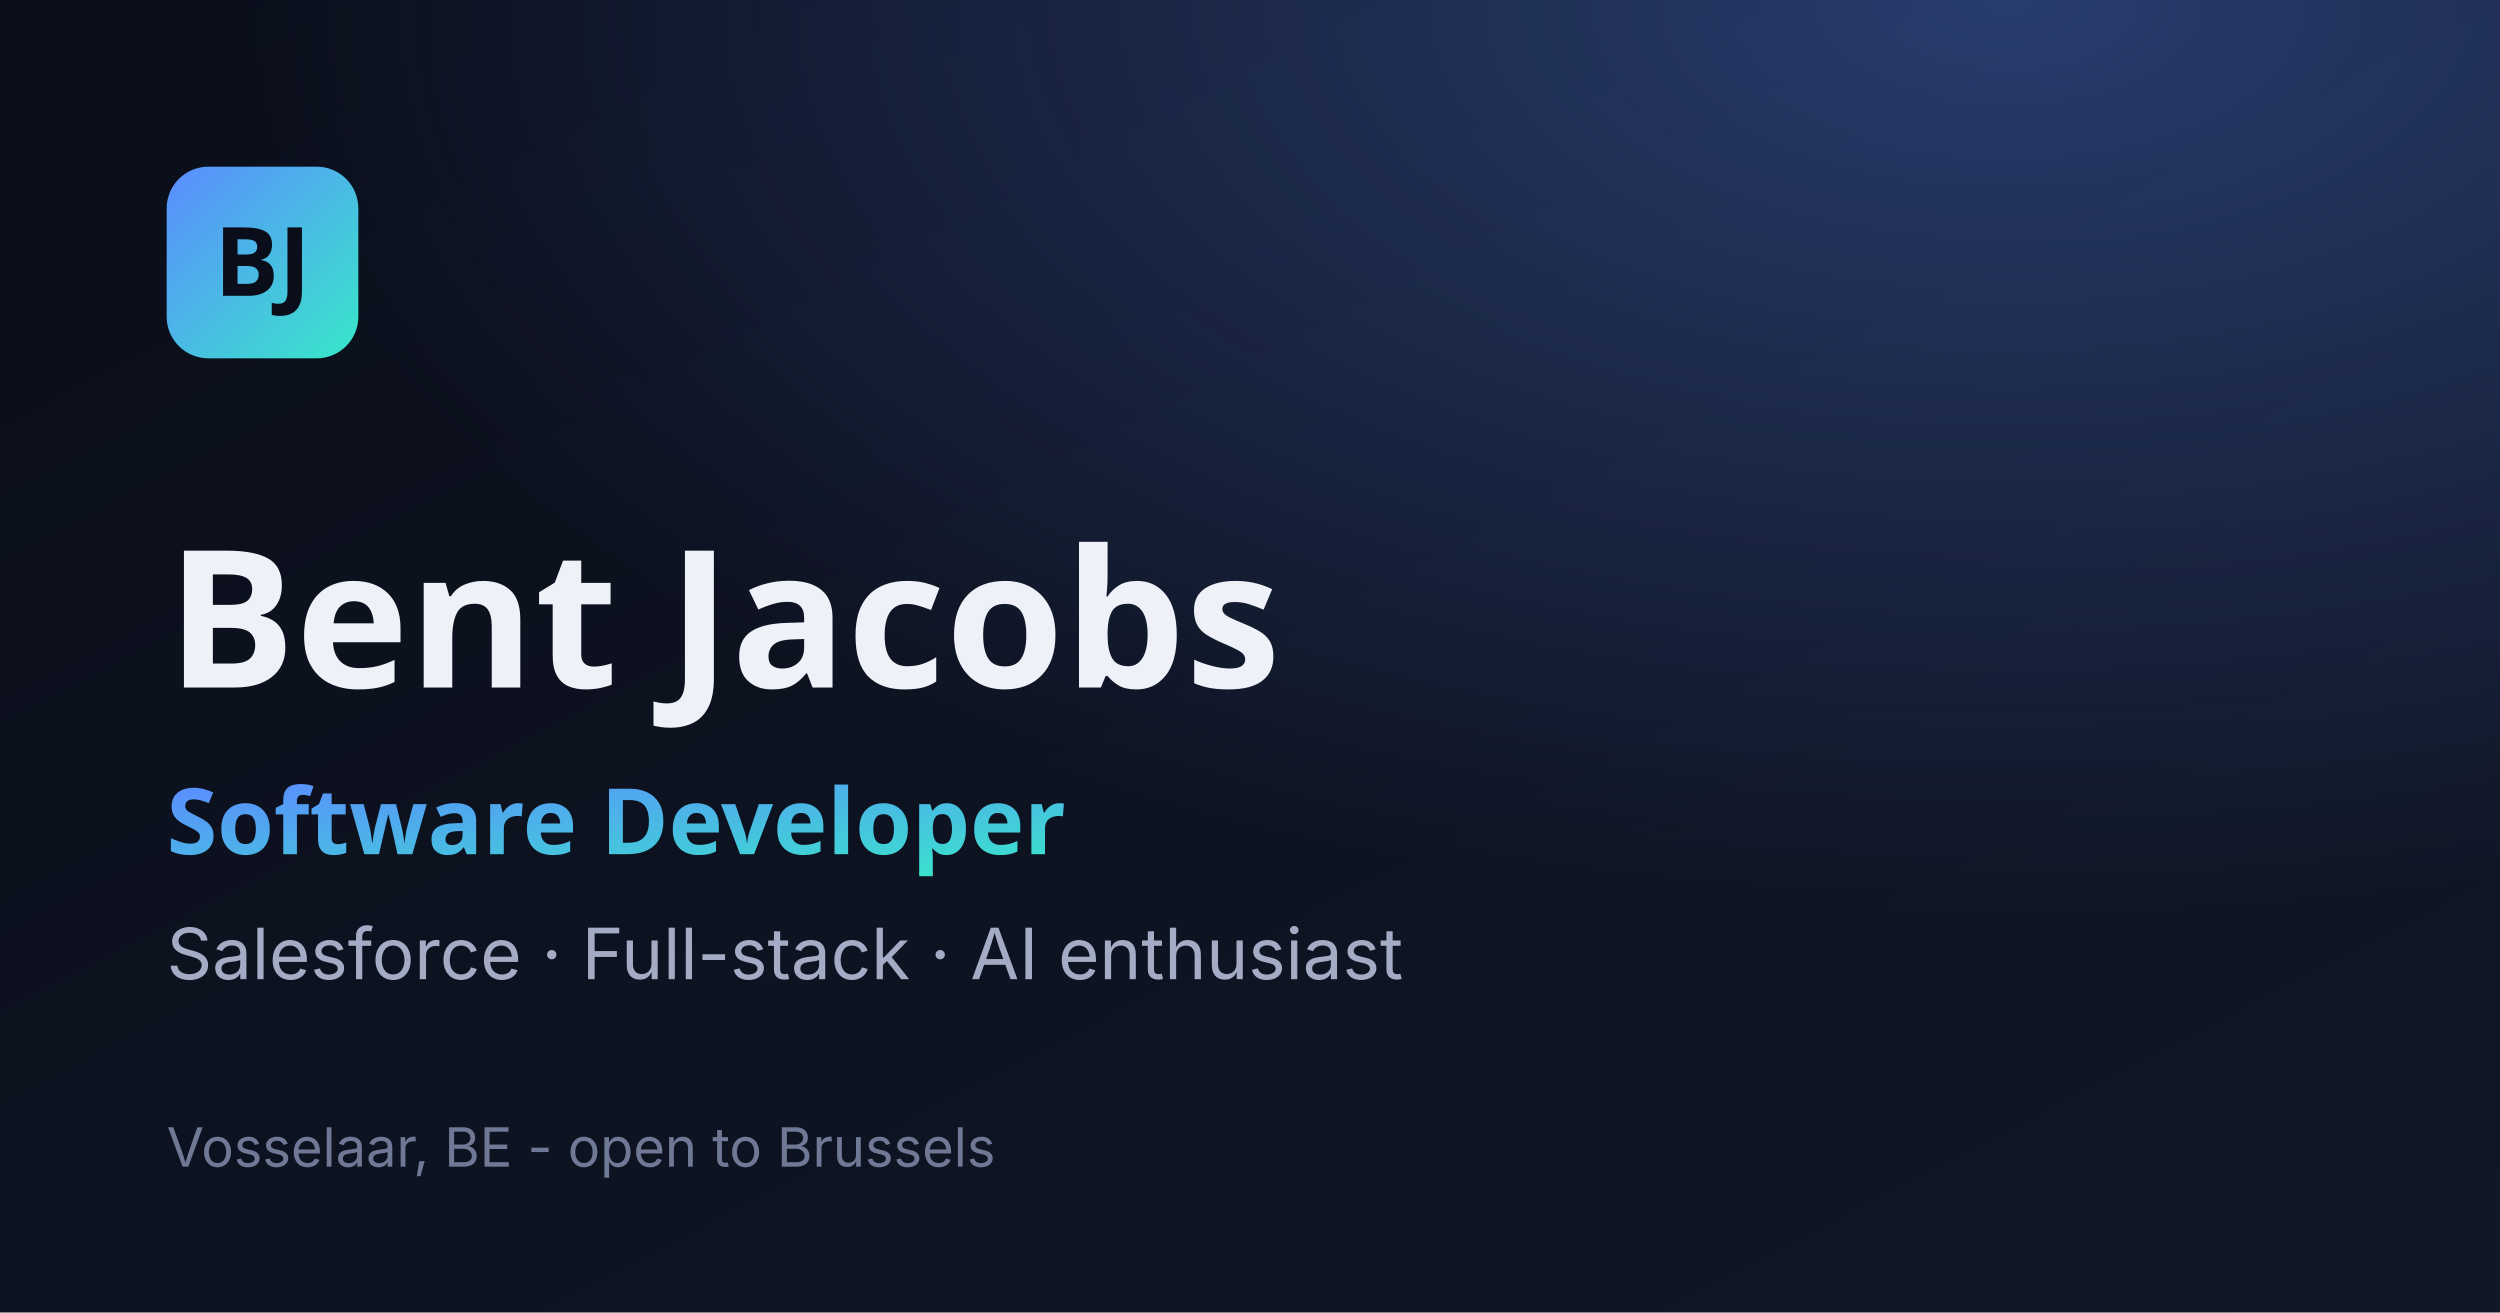
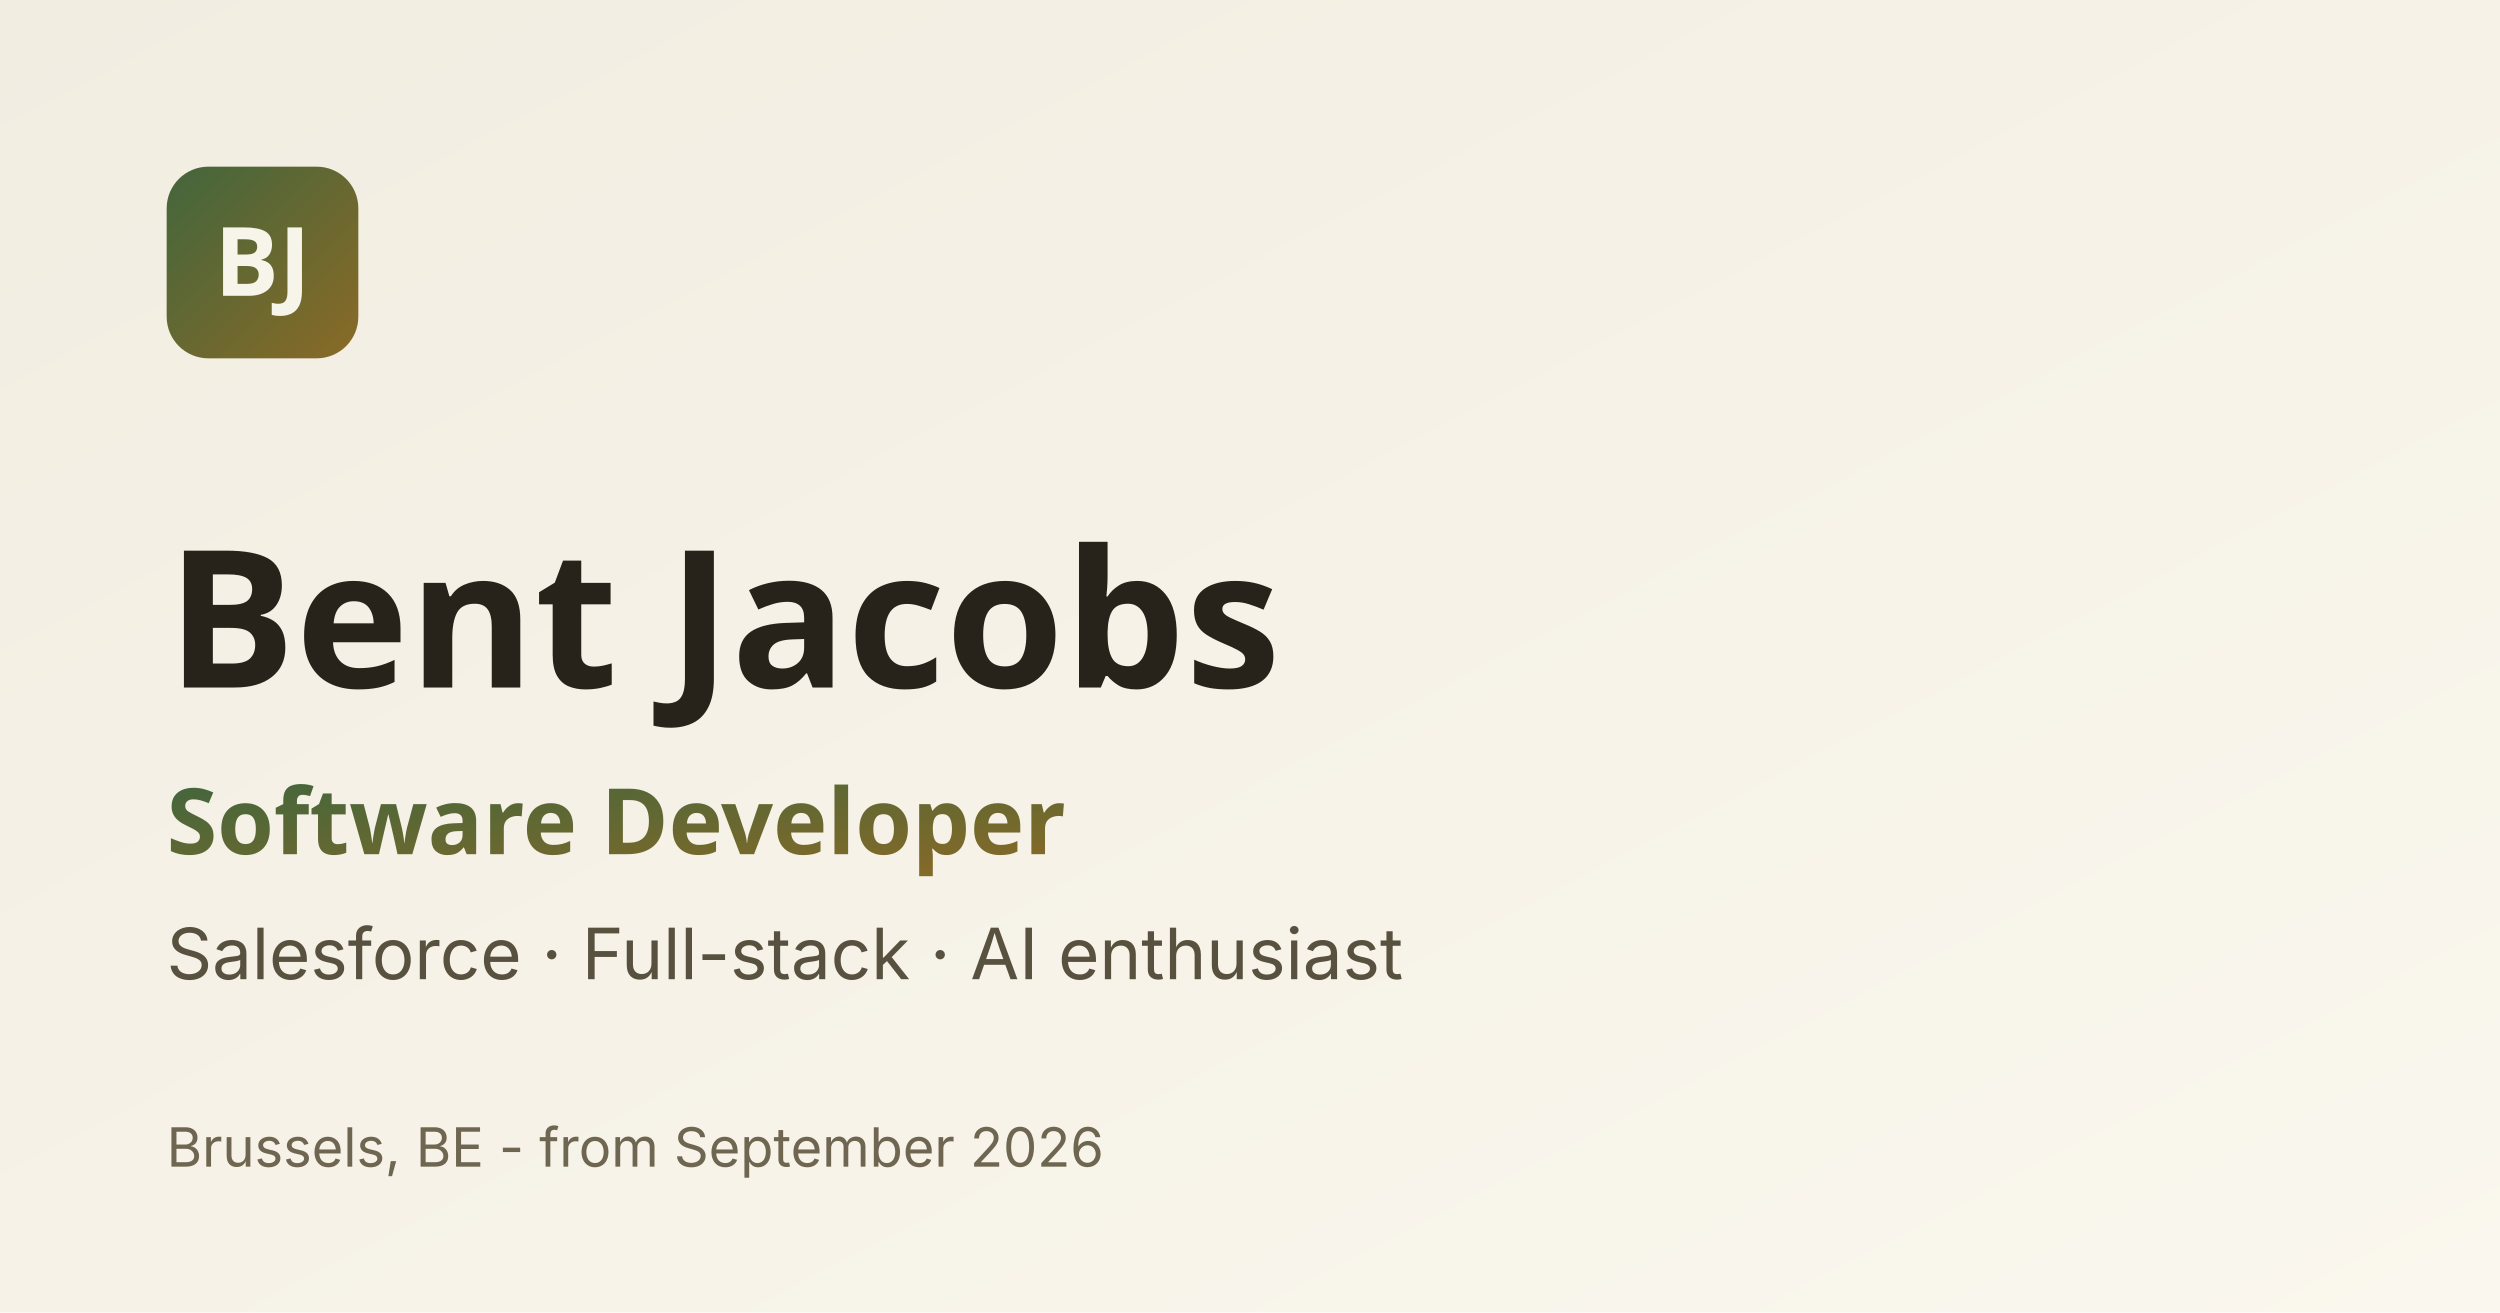
<svg xmlns="http://www.w3.org/2000/svg" viewBox="0 0 1200 630" width="1200" height="630">
  <defs>
    <linearGradient id="bg" x1="0" y1="0" x2="1" y2="1">
-       <stop offset="0" stop-color="#0a0e1a" />
-       <stop offset="1" stop-color="#111727" />
+       <stop offset="0" stop-color="#f2ede1" />
+       <stop offset="1" stop-color="#faf7ee" />
    </linearGradient>
    <linearGradient id="accent" x1="0" y1="0" x2="1" y2="1">
-       <stop offset="0" stop-color="#5b8cff" />
-       <stop offset="1" stop-color="#38e8c9" />
+       <stop offset="0" stop-color="#43663c" />
+       <stop offset="1" stop-color="#8a6a26" />
    </linearGradient>
-     <radialGradient id="glow" cx="80%" cy="0%" r="70%">
-       <stop offset="0" stop-color="#5b8cff" stop-opacity="0.35" />
-       <stop offset="1" stop-color="#5b8cff" stop-opacity="0" />
-     </radialGradient>
  </defs>
  <rect width="1200" height="630" fill="url(#bg)" />
-   <rect width="1200" height="630" fill="url(#glow)" />
  <rect x="80" y="80" width="92" height="92" rx="20" fill="url(#accent)" />
-   <text x="126" y="142" text-anchor="middle" font-family="'Space Grotesk', system-ui, sans-serif" font-size="46" font-weight="700" fill="#0a0e1a">BJ</text>
-   <text x="80" y="330" font-family="'Space Grotesk', system-ui, sans-serif" font-size="92" font-weight="700" fill="#eef1f8">Bent Jacobs</text>
+   <text x="126" y="142" text-anchor="middle" font-family="'Space Grotesk', system-ui, sans-serif" font-size="46" font-weight="700" fill="#f7f4ea">BJ</text>
+   <text x="80" y="330" font-family="'Space Grotesk', system-ui, sans-serif" font-size="92" font-weight="700" fill="#27231b">Bent Jacobs</text>
  <text x="80" y="410" font-family="'Space Grotesk', system-ui, sans-serif" font-size="44" font-weight="600" fill="url(#accent)">Software Developer</text>
-   <text x="80" y="470" font-family="'Inter', system-ui, sans-serif" font-size="34" fill="#a3acc4">Salesforce · Full-stack · AI enthusiast</text>
-   <text x="80" y="560" font-family="'Inter', system-ui, sans-serif" font-size="26" fill="#6f7894">Vosselaar, BE - open to Brussels</text>
+   <text x="80" y="470" font-family="'Inter', system-ui, sans-serif" font-size="34" fill="#59513f">Salesforce · Full-stack · AI enthusiast</text>
+   <text x="80" y="560" font-family="'Inter', system-ui, sans-serif" font-size="26" fill="#6e6650">Brussels, BE - from September 2026</text>
</svg>
